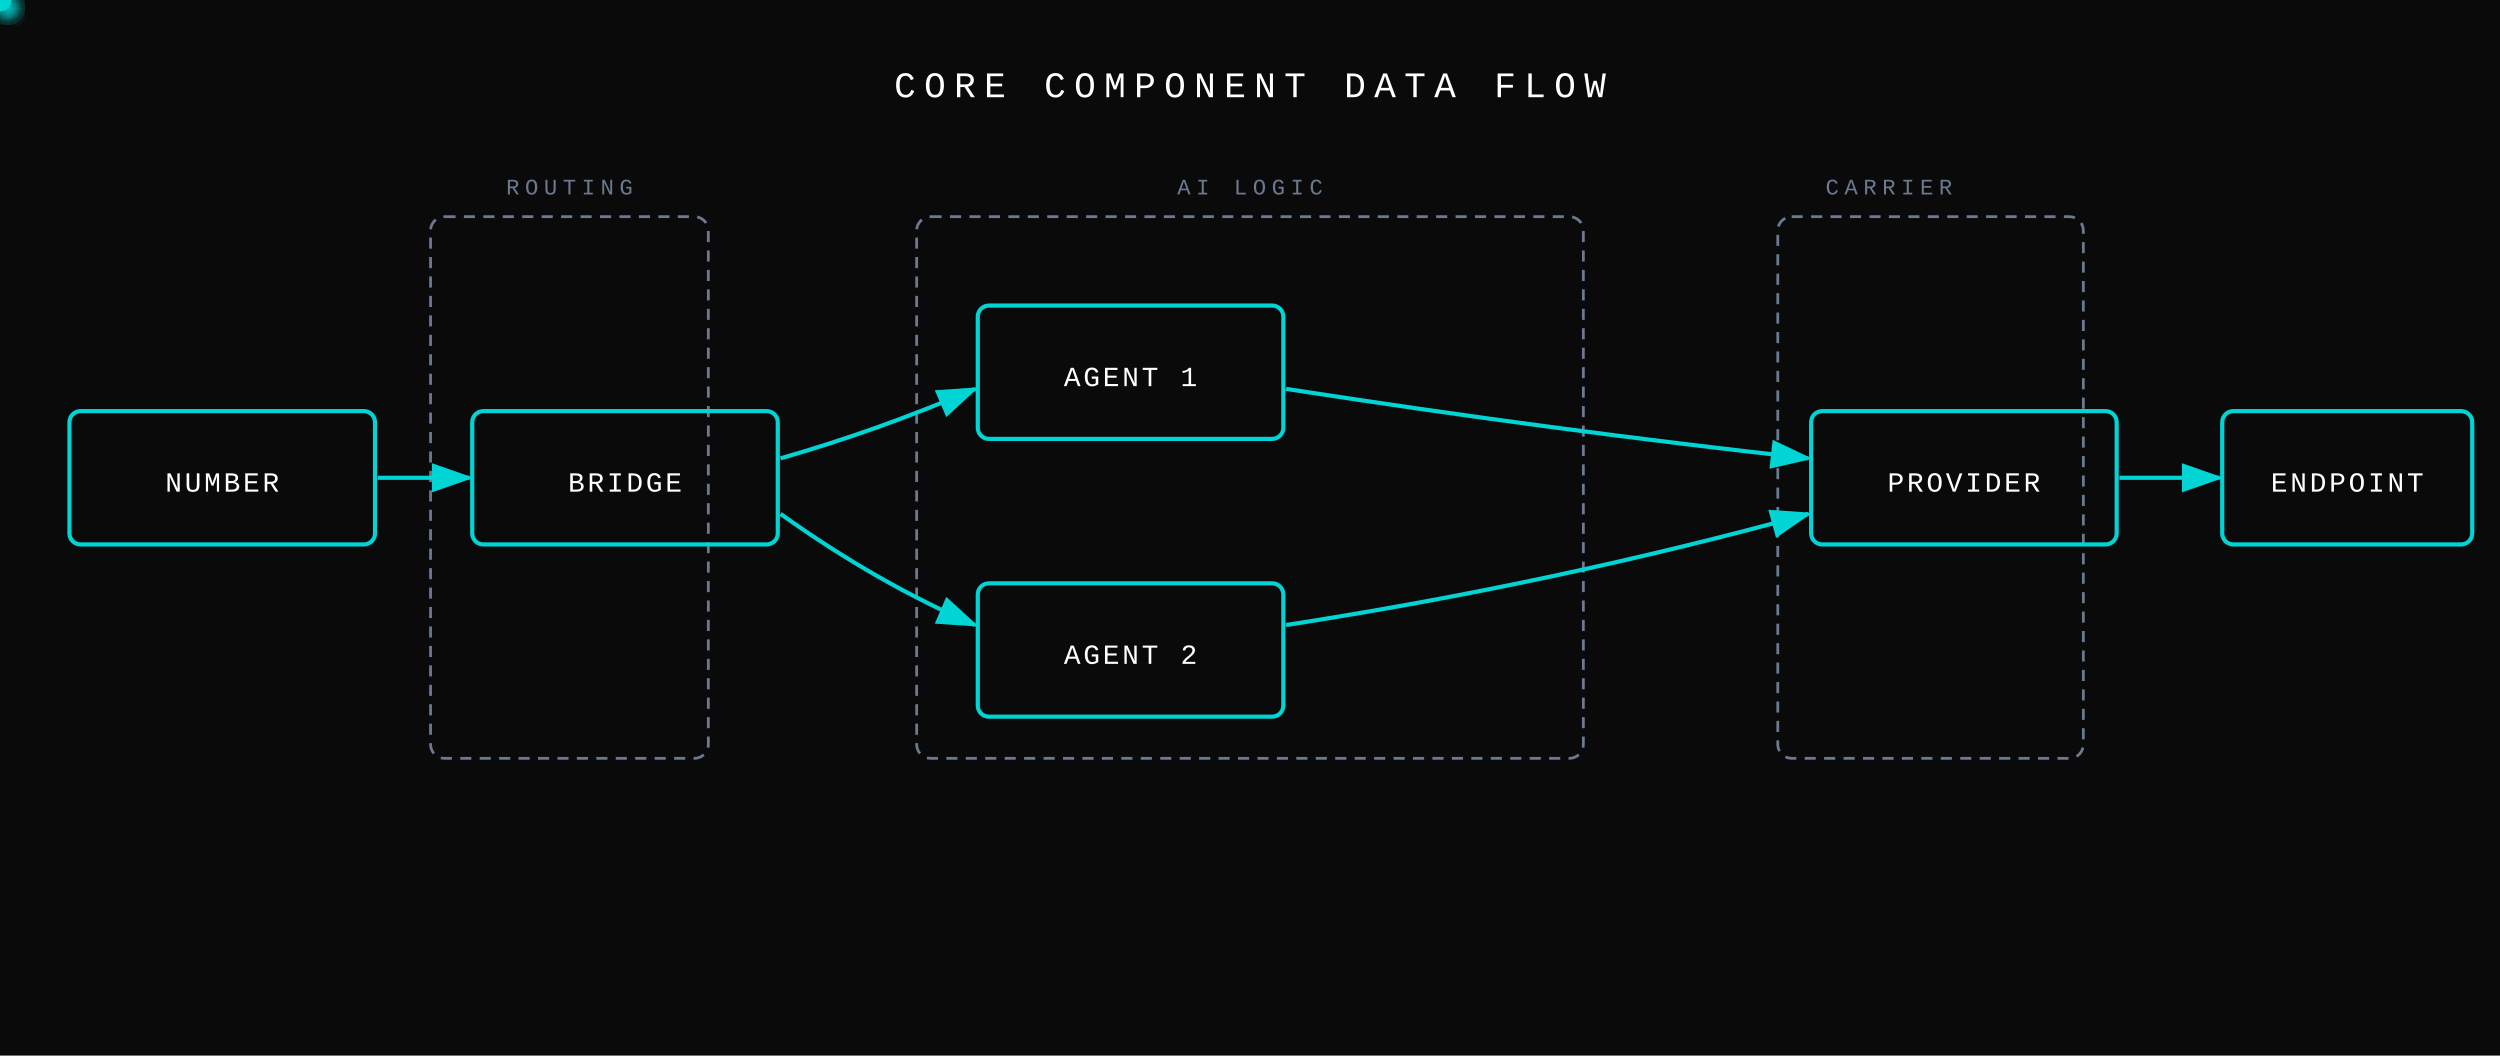
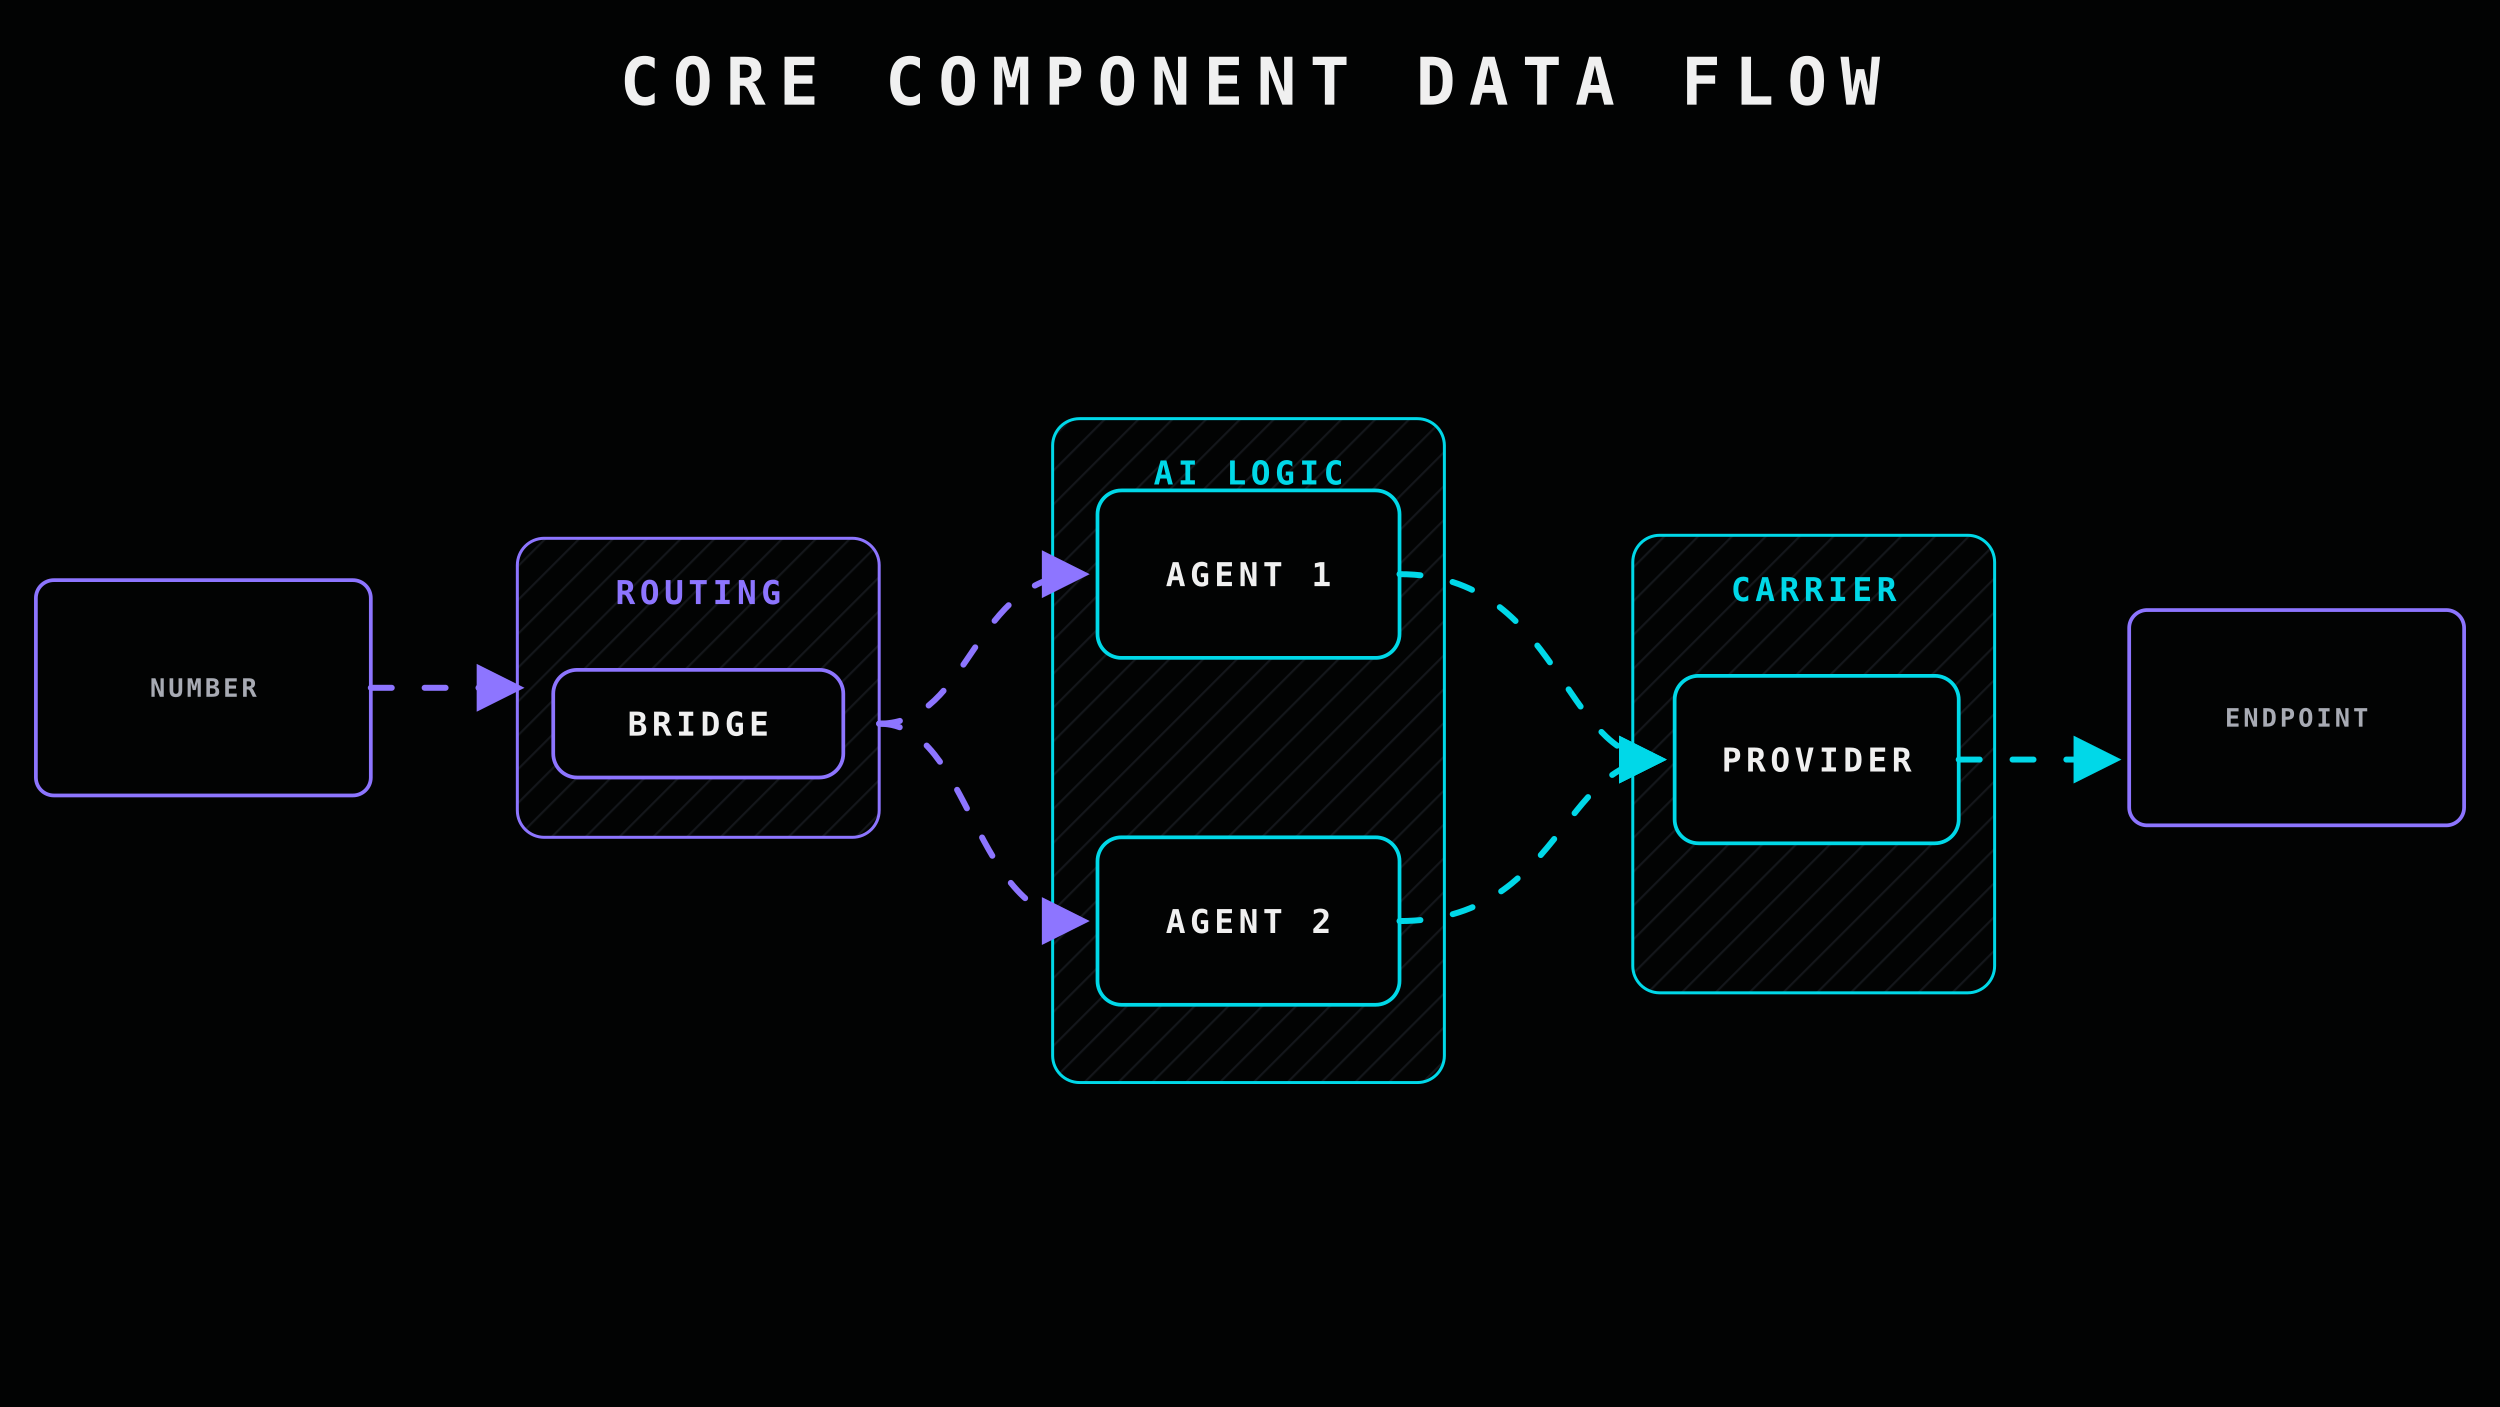
- <svg xmlns="http://www.w3.org/2000/svg" xmlns:xlink="http://www.w3.org/1999/xlink" viewBox="0 0 900 380" width="900" height="380">
-   <style>text { font-family: 'Courier New', Courier, monospace; }</style>
+ <svg xmlns="http://www.w3.org/2000/svg" width="1672" height="941" viewBox="0 0 1672 941" role="img" aria-label="CORE COMPONENT DATA FLOW">
  <defs>
-     <filter id="glow" x="-60%" y="-60%" width="220%" height="220%">
-       <feGaussianBlur stdDeviation="3" result="blur" />
+     <pattern id="hatch" width="16" height="16" patternUnits="userSpaceOnUse" patternTransform="rotate(45)">
+       <line x1="0" y1="0" x2="0" y2="16" stroke="#1a1d22" stroke-width="3" opacity="0.7" />
+     </pattern>
+     <filter id="glow" x="-80%" y="-80%" width="260%" height="260%">
+       <feGaussianBlur stdDeviation="5" result="blur" />
      <feMerge>
        <feMergeNode in="blur" />
        <feMergeNode in="SourceGraphic" />
      </feMerge>
    </filter>
-     <marker id="arr" markerWidth="10" markerHeight="7" refX="9" refY="3.5" orient="auto">
-       <polygon points="0 0, 10 3.5, 0 7" fill="#00d4d4" />
+     <marker id="arrow-purple" viewBox="0 0 10 10" refX="8.5" refY="5" markerWidth="8" markerHeight="8" orient="auto-start-reverse">
+       <path d="M 0 0 L 10 5 L 0 10 z" fill="#8d75ff" />
    </marker>
+     <marker id="arrow-cyan" viewBox="0 0 10 10" refX="8.5" refY="5" markerWidth="8" markerHeight="8" orient="auto-start-reverse">
+       <path d="M 0 0 L 10 5 L 0 10 z" fill="#00d8e8" />
+     </marker>
+     <style>
+       svg { background: #020303; }
+       .title { font: 700 44px ui-monospace, SFMono-Regular, Menlo, Consolas, monospace; fill: #f0f0f0; letter-spacing: 9px; }
+       .label { font: 700 22px ui-monospace, SFMono-Regular, Menlo, Consolas, monospace; fill: #f0f0f0; letter-spacing: 3px; }
+       .small { font: 700 17px ui-monospace, SFMono-Regular, Menlo, Consolas, monospace; fill: #a8abb4; letter-spacing: 2px; }
+       .tiny { font: 700 15px ui-monospace, SFMono-Regular, Menlo, Consolas, monospace; fill: #a8abb4; letter-spacing: 1px; }
+       .panel { fill: url(#hatch); stroke: #4a4d55; stroke-width: 2; }
+       .box { fill: #020303; stroke: #4a4d55; stroke-width: 2.5; }
+       .purple { stroke: #8d75ff; }
+       .cyan { stroke: #00d8e8; }
+       .purpleText { fill: #8d75ff; }
+       .cyanText { fill: #00d8e8; }
+       .flow { fill: none; stroke-width: 4; stroke-linecap: round; stroke-linejoin: round; stroke-dasharray: 14 22; animation: dash 1.8s linear infinite; }
+       .flow.fast { animation-duration: 1.35s; }
+       .flow.slow { animation-duration: 2.4s; }
+       .dim { opacity: 0.72; }
+       .pulse { filter: url(#glow); animation: pulse 1.7s ease-in-out infinite; transform-origin: center; }
+       @keyframes dash { to { stroke-dashoffset: -36; } }
+       @keyframes pulse { 0%, 100% { opacity: 0.55; } 50% { opacity: 1; } }
+       @media (prefers-reduced-motion: reduce) {
+         .flow, .pulse { animation: none; }
+       }
+     </style>
  </defs>
-   <rect width="900" height="380" fill="#0a0a0a" />
-   <text x="450" y="35" text-anchor="middle" fill="#fff" font-size="13" letter-spacing="3">CORE COMPONENT DATA FLOW</text>
-   <text x="205" y="70" text-anchor="middle" fill="#6b7a90" font-size="8" letter-spacing="2">ROUTING</text>
-   <text x="450" y="70" text-anchor="middle" fill="#6b7a90" font-size="8" letter-spacing="2">AI LOGIC</text>
-   <text x="680" y="70" text-anchor="middle" fill="#6b7a90" font-size="8" letter-spacing="2">CARRIER</text>
-   <rect x="155" y="78" width="100" height="195" rx="5" fill="none" stroke="#6b7a90" stroke-width="1" stroke-dasharray="4,3" />
-   <rect x="330" y="78" width="240" height="195" rx="5" fill="none" stroke="#6b7a90" stroke-width="1" stroke-dasharray="4,3" />
-   <rect x="640" y="78" width="110" height="195" rx="5" fill="none" stroke="#6b7a90" stroke-width="1" stroke-dasharray="4,3" />
-   <rect x="25" y="148" width="110" height="48" rx="4" fill="none" stroke="#00d4d4" stroke-width="1.5" />
-   <text x="80" y="177" text-anchor="middle" fill="#fff" font-size="10" letter-spacing="1">NUMBER</text>
-   <rect x="170" y="148" width="110" height="48" rx="4" fill="none" stroke="#00d4d4" stroke-width="1.5" />
-   <text x="225" y="177" text-anchor="middle" fill="#fff" font-size="10" letter-spacing="1">BRIDGE</text>
-   <rect x="352" y="110" width="110" height="48" rx="4" fill="none" stroke="#00d4d4" stroke-width="1.5" />
-   <text x="407" y="139" text-anchor="middle" fill="#fff" font-size="10" letter-spacing="1">AGENT 1</text>
-   <rect x="352" y="210" width="110" height="48" rx="4" fill="none" stroke="#00d4d4" stroke-width="1.5" />
-   <text x="407" y="239" text-anchor="middle" fill="#fff" font-size="10" letter-spacing="1">AGENT 2</text>
-   <rect x="652" y="148" width="110" height="48" rx="4" fill="none" stroke="#00d4d4" stroke-width="1.5" />
-   <text x="707" y="177" text-anchor="middle" fill="#fff" font-size="10" letter-spacing="1">PROVIDER</text>
-   <rect x="800" y="148" width="90" height="48" rx="4" fill="none" stroke="#00d4d4" stroke-width="1.5" />
-   <text x="845" y="177" text-anchor="middle" fill="#fff" font-size="10" letter-spacing="1">ENDPOINT</text>
-   <path id="p1" d="M 136,172 L 169,172" stroke="#00d4d4" stroke-width="1.5" fill="none" marker-end="url(#arr)" />
-   <path id="p2" d="M 281,165 Q 316,155 351,140" stroke="#00d4d4" stroke-width="1.5" fill="none" marker-end="url(#arr)" />
-   <path id="p3" d="M 281,185 Q 316,210 351,225" stroke="#00d4d4" stroke-width="1.5" fill="none" marker-end="url(#arr)" />
-   <path id="p4" d="M 463,140 Q 560,155 651,165" stroke="#00d4d4" stroke-width="1.5" fill="none" marker-end="url(#arr)" />
-   <path id="p5" d="M 463,225 Q 560,210 651,185" stroke="#00d4d4" stroke-width="1.5" fill="none" marker-end="url(#arr)" />
-   <path id="p6" d="M 763,172 L 799,172" stroke="#00d4d4" stroke-width="1.5" fill="none" marker-end="url(#arr)" />
-   <circle r="4" fill="#00d4d4" filter="url(#glow)">
-     <animateMotion dur="2s" repeatCount="indefinite" begin="0s">
-       <mpath xlink:href="#p1" />
-     </animateMotion>
-     <animate attributeName="opacity" values="0;1;1;0" keyTimes="0;0.1;0.88;1" dur="2s" repeatCount="indefinite" begin="0s" />
-   </circle>
-   <circle r="4" fill="#00d4d4" filter="url(#glow)">
-     <animateMotion dur="2s" repeatCount="indefinite" begin="1s">
-       <mpath xlink:href="#p1" />
-     </animateMotion>
-     <animate attributeName="opacity" values="0;1;1;0" keyTimes="0;0.1;0.88;1" dur="2s" repeatCount="indefinite" begin="1s" />
-   </circle>
-   <circle r="4" fill="#00d4d4" filter="url(#glow)">
-     <animateMotion dur="2s" repeatCount="indefinite" begin="0.3s">
-       <mpath xlink:href="#p2" />
-     </animateMotion>
-     <animate attributeName="opacity" values="0;1;1;0" keyTimes="0;0.08;0.88;1" dur="2s" repeatCount="indefinite" begin="0.3s" />
-   </circle>
-   <circle r="4" fill="#00d4d4" filter="url(#glow)">
-     <animateMotion dur="2s" repeatCount="indefinite" begin="1.3s">
-       <mpath xlink:href="#p2" />
-     </animateMotion>
-     <animate attributeName="opacity" values="0;1;1;0" keyTimes="0;0.08;0.88;1" dur="2s" repeatCount="indefinite" begin="1.3s" />
-   </circle>
-   <circle r="4" fill="#00d4d4" filter="url(#glow)">
-     <animateMotion dur="2s" repeatCount="indefinite" begin="0.6s">
-       <mpath xlink:href="#p3" />
-     </animateMotion>
-     <animate attributeName="opacity" values="0;1;1;0" keyTimes="0;0.08;0.88;1" dur="2s" repeatCount="indefinite" begin="0.6s" />
-   </circle>
-   <circle r="4" fill="#00d4d4" filter="url(#glow)">
-     <animateMotion dur="2s" repeatCount="indefinite" begin="1.6s">
-       <mpath xlink:href="#p3" />
-     </animateMotion>
-     <animate attributeName="opacity" values="0;1;1;0" keyTimes="0;0.08;0.88;1" dur="2s" repeatCount="indefinite" begin="1.6s" />
-   </circle>
-   <circle r="4" fill="#00d4d4" filter="url(#glow)">
-     <animateMotion dur="2.5s" repeatCount="indefinite" begin="0.4s">
-       <mpath xlink:href="#p4" />
-     </animateMotion>
-     <animate attributeName="opacity" values="0;1;1;0" keyTimes="0;0.06;0.9;1" dur="2.5s" repeatCount="indefinite" begin="0.4s" />
-   </circle>
-   <circle r="4" fill="#00d4d4" filter="url(#glow)">
-     <animateMotion dur="2.5s" repeatCount="indefinite" begin="1.65s">
-       <mpath xlink:href="#p4" />
-     </animateMotion>
-     <animate attributeName="opacity" values="0;1;1;0" keyTimes="0;0.06;0.9;1" dur="2.5s" repeatCount="indefinite" begin="1.65s" />
-   </circle>
-   <circle r="4" fill="#00d4d4" filter="url(#glow)">
-     <animateMotion dur="2.5s" repeatCount="indefinite" begin="0.7s">
-       <mpath xlink:href="#p5" />
-     </animateMotion>
-     <animate attributeName="opacity" values="0;1;1;0" keyTimes="0;0.06;0.9;1" dur="2.5s" repeatCount="indefinite" begin="0.7s" />
-   </circle>
-   <circle r="4" fill="#00d4d4" filter="url(#glow)">
-     <animateMotion dur="2.5s" repeatCount="indefinite" begin="1.95s">
-       <mpath xlink:href="#p5" />
-     </animateMotion>
-     <animate attributeName="opacity" values="0;1;1;0" keyTimes="0;0.06;0.9;1" dur="2.5s" repeatCount="indefinite" begin="1.95s" />
-   </circle>
-   <circle r="4" fill="#00d4d4" filter="url(#glow)">
-     <animateMotion dur="2s" repeatCount="indefinite" begin="0.8s">
-       <mpath xlink:href="#p6" />
-     </animateMotion>
-     <animate attributeName="opacity" values="0;1;1;0" keyTimes="0;0.1;0.88;1" dur="2s" repeatCount="indefinite" begin="0.8s" />
-   </circle>
-   <circle r="4" fill="#00d4d4" filter="url(#glow)">
-     <animateMotion dur="2s" repeatCount="indefinite" begin="1.8s">
-       <mpath xlink:href="#p6" />
-     </animateMotion>
-     <animate attributeName="opacity" values="0;1;1;0" keyTimes="0;0.1;0.88;1" dur="2s" repeatCount="indefinite" begin="1.8s" />
-   </circle>
+   <rect width="1672" height="941" fill="#020303" />
+   <text x="836" y="70" text-anchor="middle" class="title">CORE COMPONENT DATA FLOW</text>
+   <rect x="24" y="388" width="224" height="144" rx="12" class="box purple" />
+   <text x="136" y="466" text-anchor="middle" class="small">
+     <tspan x="136" dy="0">NUMBER</tspan>
+   </text>
+   <rect x="346" y="360" width="242" height="200" rx="18" class="panel purple" />
+   <text x="467" y="404" text-anchor="middle" class="label purpleText">
+     <tspan x="467" dy="0">ROUTING</tspan>
+   </text>
+   <rect x="370" y="448" width="194" height="72" rx="16" class="box purple " />
+   <text x="467" y="492" text-anchor="middle" class="label">
+     <tspan x="467" dy="0">BRIDGE</tspan>
+   </text>
+   <rect x="704" y="280" width="262" height="444" rx="18" class="panel cyan" />
+   <text x="835" y="324" text-anchor="middle" class="label cyanText">
+     <tspan x="835" dy="0">AI LOGIC</tspan>
+   </text>
+   <rect x="734" y="328" width="202" height="112" rx="16" class="box cyan " />
+   <text x="835" y="392" text-anchor="middle" class="label">
+     <tspan x="835" dy="0">AGENT 1</tspan>
+   </text>
+   <rect x="734" y="560" width="202" height="112" rx="16" class="box cyan " />
+   <text x="835" y="624" text-anchor="middle" class="label">
+     <tspan x="835" dy="0">AGENT 2</tspan>
+   </text>
+   <rect x="1092" y="358" width="242" height="306" rx="18" class="panel cyan" />
+   <text x="1213" y="402" text-anchor="middle" class="label cyanText">
+     <tspan x="1213" dy="0">CARRIER</tspan>
+   </text>
+   <rect x="1120" y="452" width="190" height="112" rx="16" class="box cyan " />
+   <text x="1215" y="516" text-anchor="middle" class="label">
+     <tspan x="1215" dy="0">PROVIDER</tspan>
+   </text>
+   <rect x="1424" y="408" width="224" height="144" rx="12" class="box purple" />
+   <text x="1536" y="486" text-anchor="middle" class="small">
+     <tspan x="1536" dy="0">ENDPOINT</tspan>
+   </text>
+   <path d="M248 460 H346" class="flow purple " stroke="#8d75ff" marker-end="url(#arrow-purple)" />
+   <path d="M588 484 C650 484 650 384 724 384" class="flow purple " stroke="#8d75ff" marker-end="url(#arrow-purple)" />
+   <path d="M588 484 C650 484 650 616 724 616" class="flow purple " stroke="#8d75ff" marker-end="url(#arrow-purple)" />
+   <path d="M936 384 C1044 384 1044 508 1110 508" class="flow cyan " stroke="#00d8e8" marker-end="url(#arrow-cyan)" />
+   <path d="M936 616 C1044 616 1044 508 1110 508" class="flow cyan " stroke="#00d8e8" marker-end="url(#arrow-cyan)" />
+   <path d="M1310 508 H1414" class="flow cyan " stroke="#00d8e8" marker-end="url(#arrow-cyan)" />
</svg>
